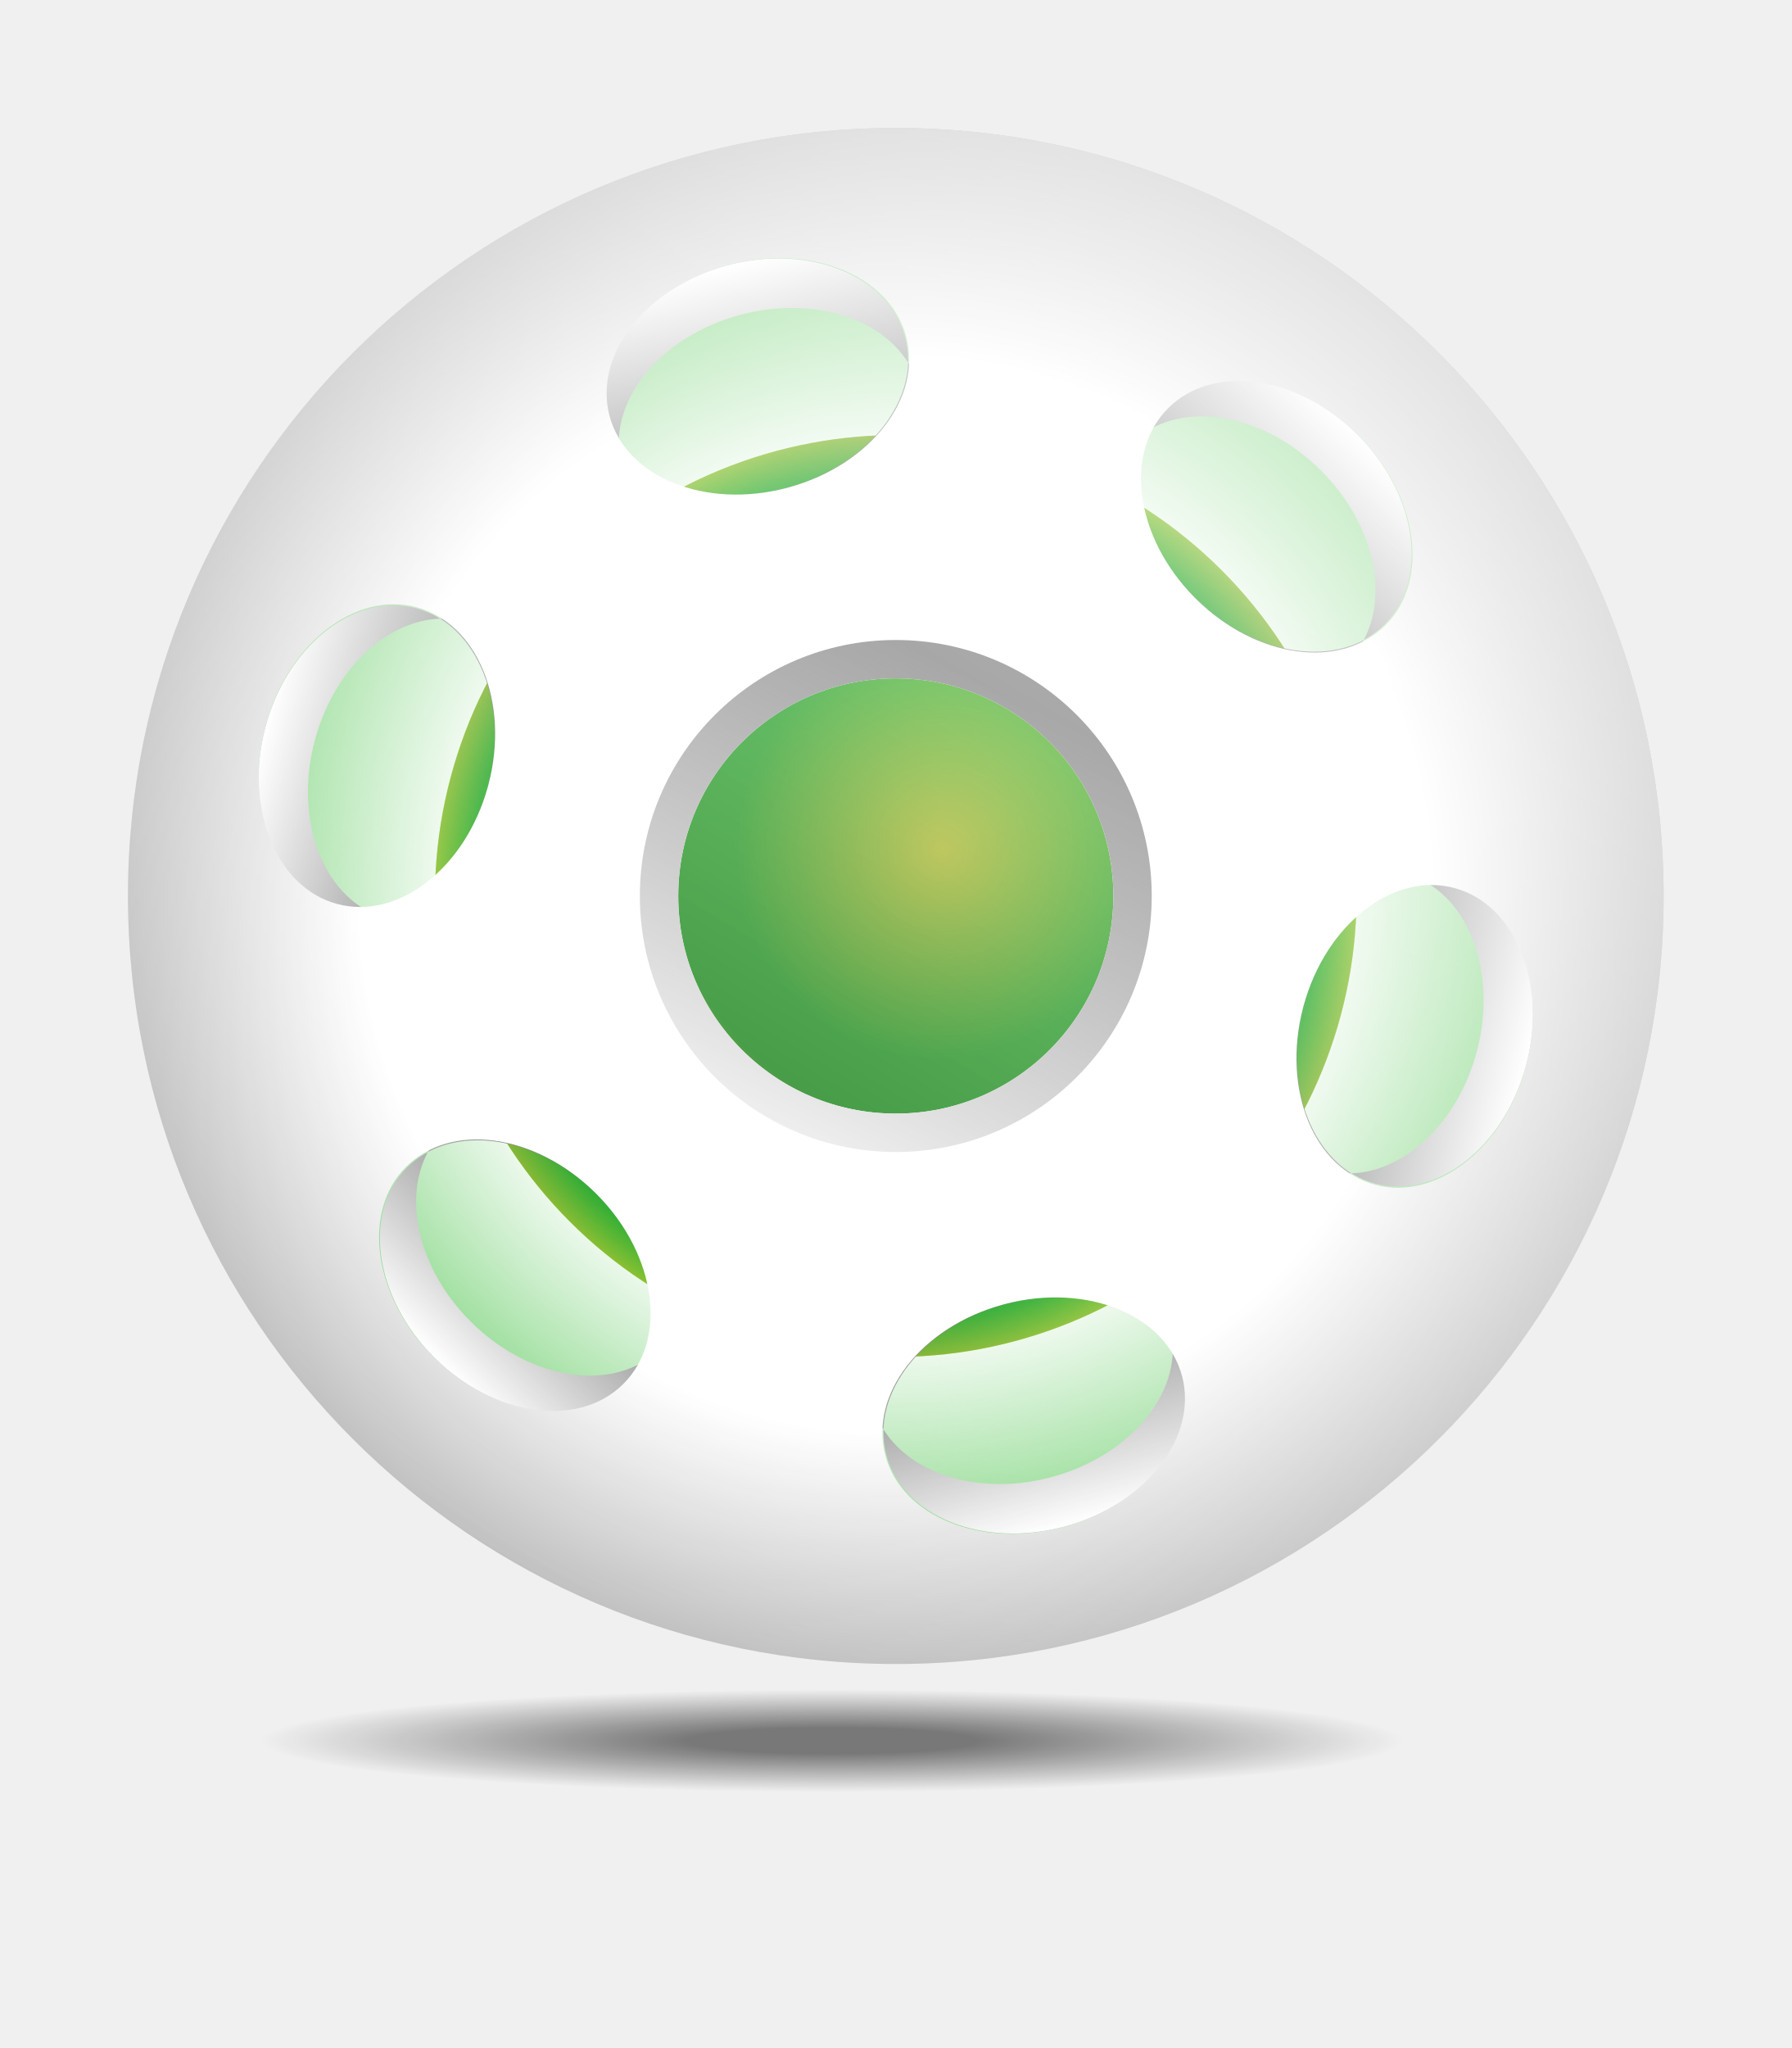
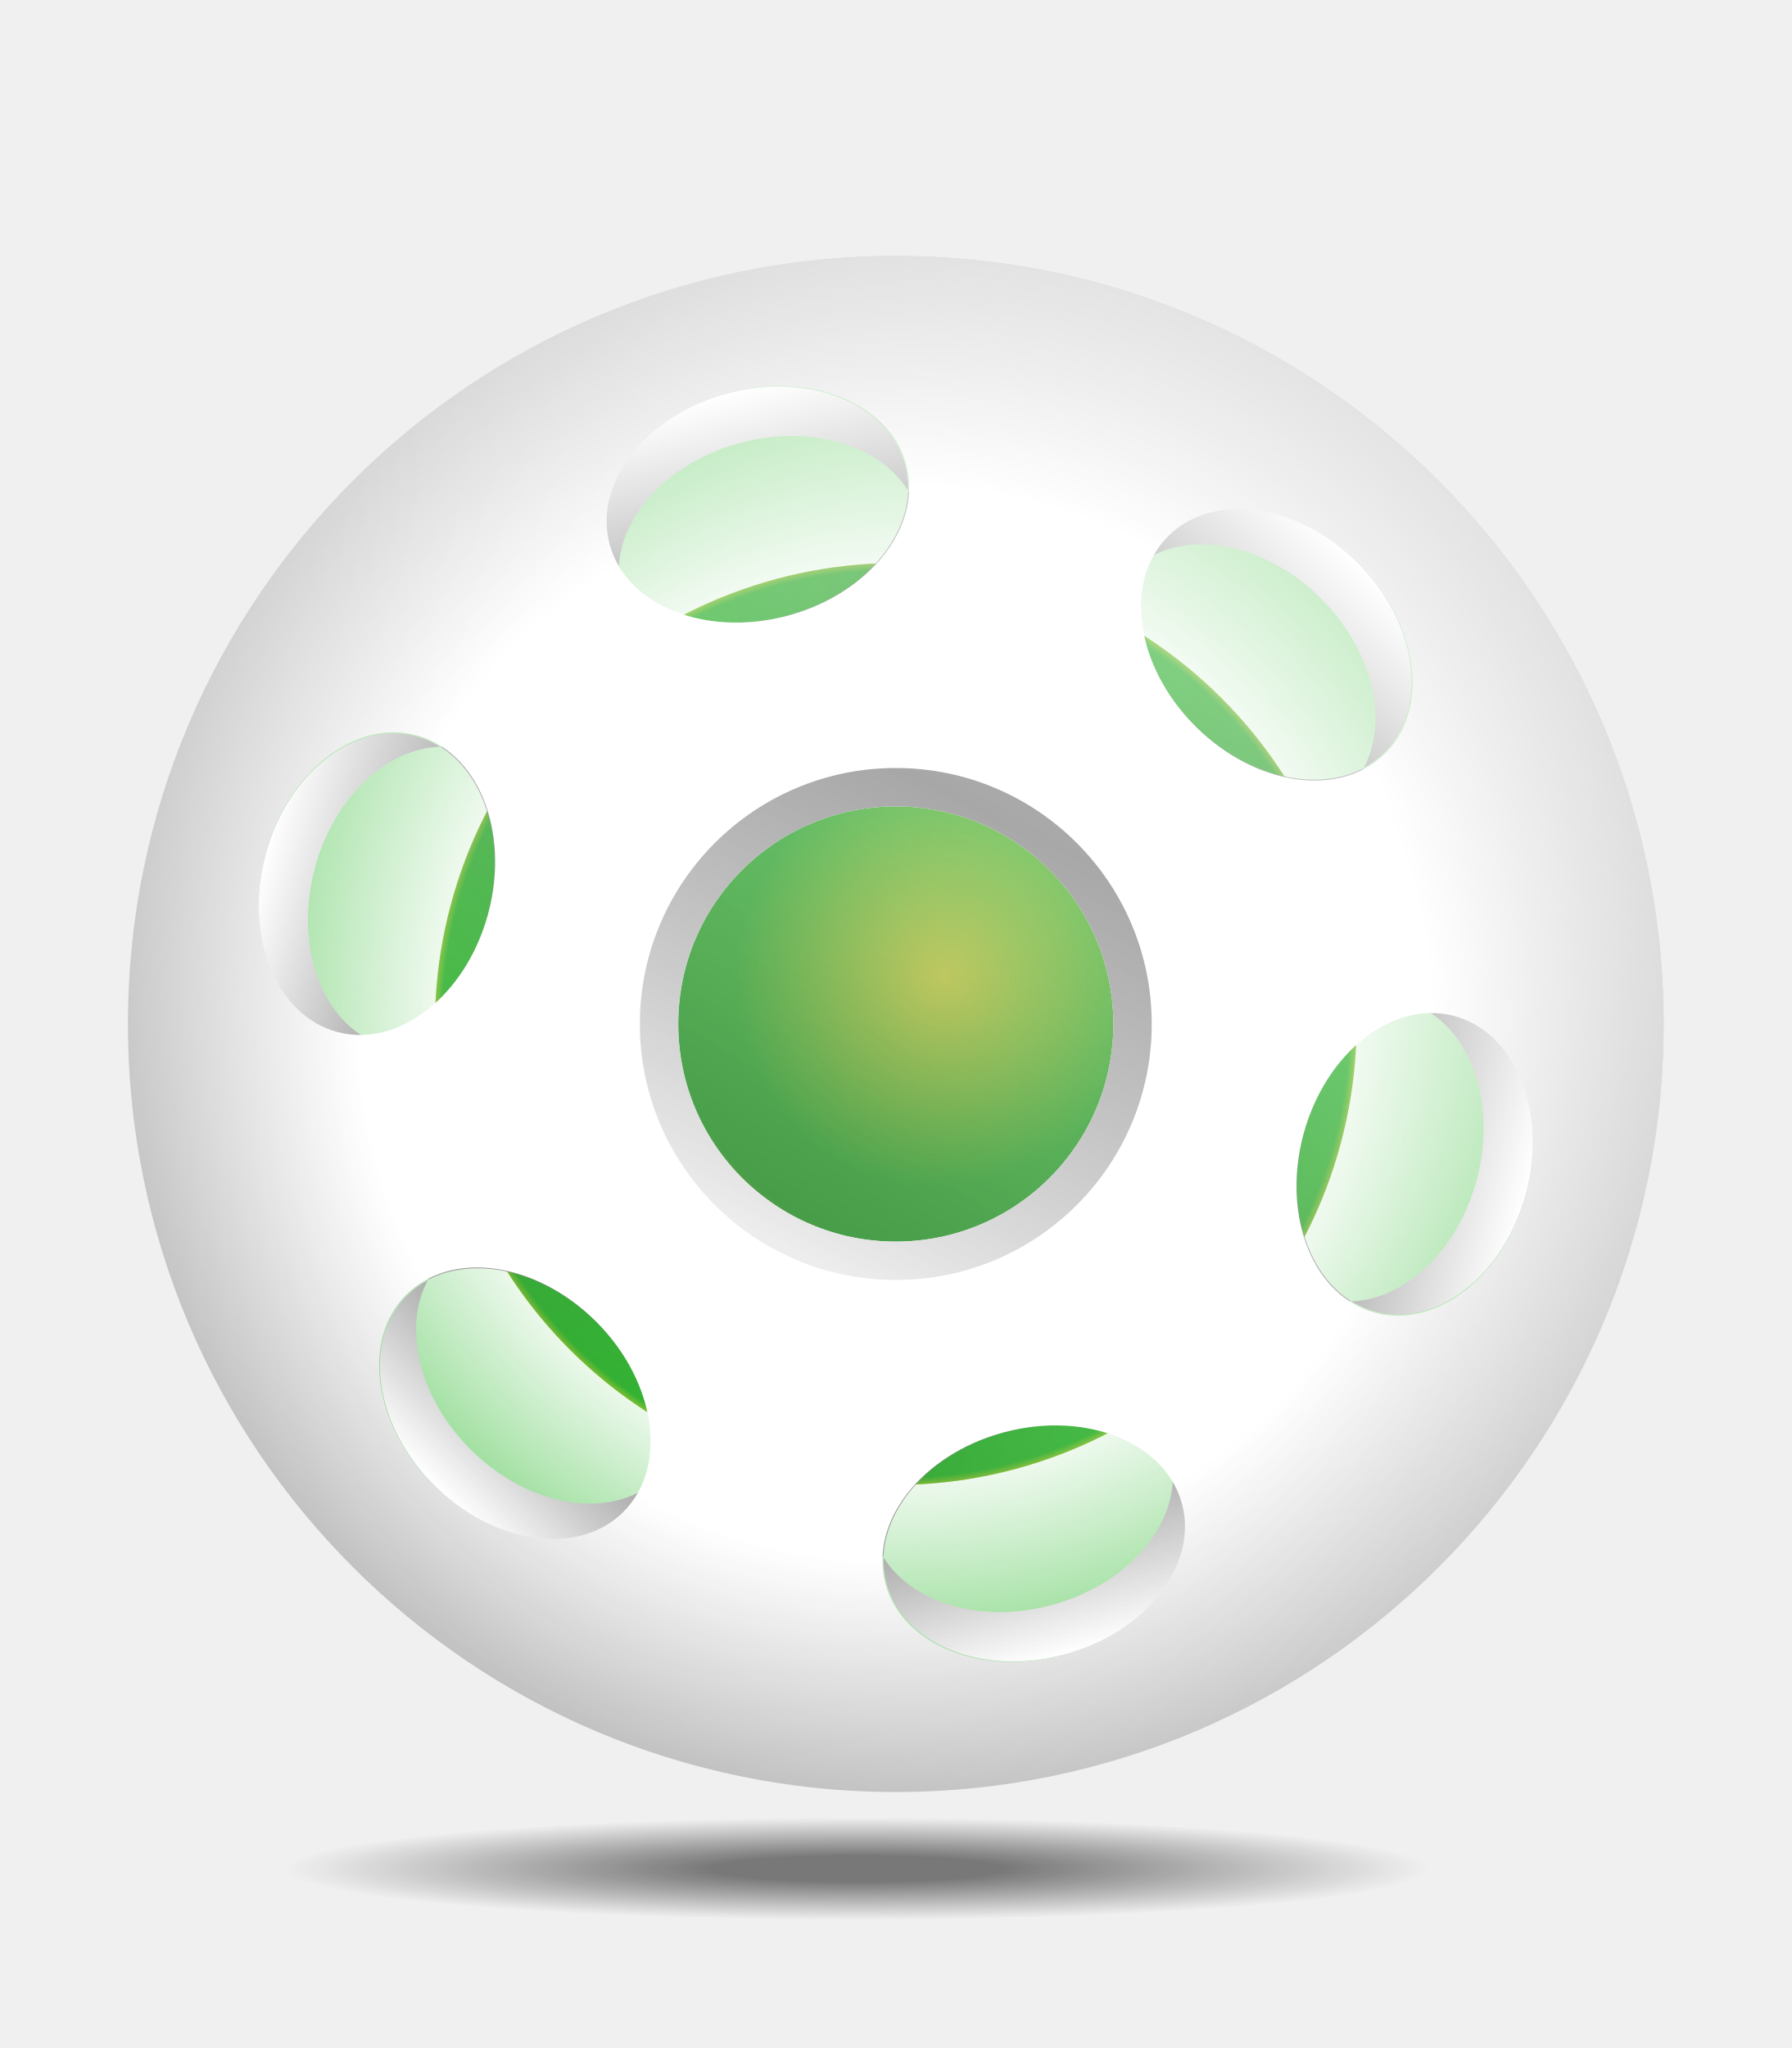
- <svg xmlns="http://www.w3.org/2000/svg" xmlns:xlink="http://www.w3.org/1999/xlink" width="700" height="800" viewBox="0 0 700 800" version="1.1">
-   <style>
- 		.sphere {
- 			color: #fff;
- 		}
- 		.core {
- 			color: #0a0;
- 		}
- 	</style>
+ <svg xmlns="http://www.w3.org/2000/svg" xmlns:xlink="http://www.w3.org/1999/xlink" id="logo" width="700" height="800" viewBox="0 0 700 800" version="1.1" preserveAspectRatio="xMidYMid meet" style="color:#0a0;">
  <defs>
-     <radialGradient id="glow_gradient" class="core">
+     <radialGradient id="glow_gradient">
      <stop offset="55%" stop-color="currentColor" stop-opacity="0" />
      <stop offset="100%" stop-color="currentColor" stop-opacity="0.8" />
    </radialGradient>
    <g id="inner">
-       <circle fill="#fff" cx="350" cy="350" r="298" />
-       <circle fill="url(#glow_gradient)" cx="350" cy="350" r="298" />
+       <circle fill="#fff" cx="350" cy="400" r="298" />
+       <circle fill="url(#glow_gradient)" cx="350" cy="400" r="298" />
    </g>
    <radialGradient id="sphere_gradient">
      <stop offset="70%" stop-color="#fff" />
      <stop offset="100%" stop-color="#bbb" />
    </radialGradient>
    <g id="sphere">
-       <path fill="url(#sphere_gradient)" fill-rule="evenodd" d="M 350,350 m -300, 0 a 300,300 0 1,0 600,0 a 300,300 0 1,0 -600,0 M 350,350 m -85, 0 a 85,85 0 1,0 170,0 a 85,85 0 1,0 -170,0" />
+       <path fill="url(#sphere_gradient)" fill-rule="evenodd" d="M 350,400 m -300, 0 a 300,300 0 1,0 600,0 a 300,300 0 1,0 -600,0 M 350,400 m -85, 0 a 85,85 0 1,0 170,0 a 85,85 0 1,0 -170,0" />
    </g>
-     <radialGradient id="core_edge_gradient" class="core">
+     <radialGradient id="core_edge_gradient">
      <stop offset="0%" stop-color="currentColor" stop-opacity="0" />
      <stop offset="49%" stop-color="currentColor" stop-opacity="0" />
      <stop offset="50%" stop-color="currentColor" stop-opacity="1" />
-       <stop offset="92%" stop-color="currentColor" stop-opacity="1" />
+       <stop offset="98%" stop-color="currentColor" stop-opacity="1" />
      <stop offset="100%" stop-color="currentColor" stop-opacity="0.4" />
    </radialGradient>
-     <radialGradient id="core_radial_gradient" cx="0.55" cy="0.45" r="0.75" class="core">
+     <radialGradient id="core_radial_gradient" cx="0.55" cy="0.45" r="0.75">
      <stop offset="0%" stop-color="currentColor" stop-opacity="0.1" />
      <stop offset="30%" stop-color="currentColor" stop-opacity="1" />
      <stop offset="40%" stop-color="currentColor" stop-opacity="1" />
      <stop offset="50%" stop-color="currentColor" stop-opacity="0" />
    </radialGradient>
-     <linearGradient id="core_linear_gradient" x1="0.6" x2="0" y1="0" y2="1" class="core">
+     <linearGradient id="core_linear_gradient" x1="0.6" x2="0" y1="0" y2="1">
      <stop offset="0%" stop-color="#currentColor" stop-opacity="0" />
      <stop offset="100%" stop-color="#currentColor" stop-opacity="0.5" />
    </linearGradient>
    <g id="core">
      <use xlink:href="#inner" />
-       <circle fill="#cc0" cx="350" cy="350" r="180" />
-       <circle id="core_pulse" fill="url(#core_edge_gradient)" cx="350" cy="350" r="180" />
-       <circle fill="url(#core_radial_gradient)" cx="350" cy="350" r="180" />
-       <circle fill="url(#core_linear_gradient)" cx="350" cy="350" r="180" />
+       <circle fill="#cc0" cx="350" cy="400" r="180" />
+       <circle id="core_pulse" fill="url(#core_edge_gradient)" cx="350" cy="400" r="180" />
+       <circle fill="url(#core_radial_gradient)" cx="350" cy="400" r="180" />
+       <circle fill="url(#core_linear_gradient)" cx="350" cy="400" r="180" />
    </g>
    <linearGradient id="primary_gradient" x1="0.5" x2="0" y1="0" y2="1">
      <stop offset="0%" stop-color="#666" />
      <stop offset="10%" stop-color="#777" />
      <stop offset="100%" stop-color="#fff" />
    </linearGradient>
    <g id="primary_hole">
-       <path fill="url(#primary_gradient)" fill-rule="evenodd" d="M 350,350 m -100, 0 a 100,100 0 1,0 200,0 a 100,100 0 1,0 -200,0 M 350,350 m -85, 0 a 85,85 0 1,0 170,0 a 85,85 0 1,0 -170,0" />
+       <path fill="url(#primary_gradient)" fill-rule="evenodd" d="M 350,400 m -100, 0 a 100,100 0 1,0 200,0 a 100,100 0 1,0 -200,0 M 350,400 m -85, 0 a 85,85 0 1,0 170,0 a 85,85 0 1,0 -170,0" />
    </g>
    <linearGradient id="secondary_gradient" x1="1" x2="0" y1="0" y2="1">
      <stop offset="0%" stop-color="#fff" stop-opacity="1" />
      <stop offset="100%" stop-color="#fff" stop-opacity="0.9" />
    </linearGradient>
    <mask id="secondary_mask">
-       <path fill="#fff" d="M545,350 m -30,0 a 45,60 0 1 1 0 1 z" />
+       <path fill="#fff" d="M545,400 m -30,0 a 45,60 0 1 1 0 1 z" />
    </mask>
    <g id="secondary_hole" mask="url(#secondary_mask)">
      <use xlink:href="#core" />
-       <path fill="url(#secondary_hole_gradient)" fill-rule="evenodd" d="M545,350 m -30,0 a 45,60 0 1 1 0 0.1 M525,350 m -30,0 a 45,60 0 1 1 0 0.1 z" />
+       <path fill="url(#secondary_hole_gradient)" fill-rule="evenodd" d="M545,400 m -30,0 a 45,60 0 1 1 0 0.1 M525,400 m -30,0 a 45,60 0 1 1 0 0.1 z" />
    </g>
    <linearGradient id="secondary_hole_gradient" x1="0" x2="1" y1="0.5" y2="0.5">
      <stop offset="0%" stop-color="#333" />
      <stop offset="100%" stop-color="#fff" />
    </linearGradient>
    <linearGradient id="shine_gradient" x1="0.6" x2="0" y1="0" y2="1">
      <stop offset="0%" stop-color="#fff" stop-opacity="0.6" />
      <stop offset="100%" stop-color="#fff" stop-opacity="0" />
    </linearGradient>
    <radialGradient id="shadow_gradient">
      <stop offset="25%" stop-color="#000" stop-opacity="0.5" />
      <stop offset="100%" stop-color="#000" stop-opacity="0" />
    </radialGradient>
  </defs>
  <g id="jaby_mascot">
    <use xlink:href="#core" />
    <use xlink:href="#sphere" />
    <use xlink:href="#primary_hole" />
    <g id="rotated_sphere">
-       <use xlink:href="#secondary_hole" transform="rotate(15, 350, 350)" />
-       <use xlink:href="#secondary_hole" transform="rotate(75, 350, 350)" />
-       <use xlink:href="#secondary_hole" transform="rotate(135, 350, 350)" />
-       <use xlink:href="#secondary_hole" transform="rotate(195, 350, 350)" />
-       <use xlink:href="#secondary_hole" transform="rotate(255, 350, 350)" />
-       <use xlink:href="#secondary_hole" transform="rotate(315, 350, 350)" />
+       <use xlink:href="#secondary_hole" transform="rotate(15, 350, 400)" />
+       <use xlink:href="#secondary_hole" transform="rotate(75, 350, 400)" />
+       <use xlink:href="#secondary_hole" transform="rotate(135, 350, 400)" />
+       <use xlink:href="#secondary_hole" transform="rotate(195, 350, 400)" />
+       <use xlink:href="#secondary_hole" transform="rotate(255, 350, 400)" />
+       <use xlink:href="#secondary_hole" transform="rotate(315, 350, 400)" />
    </g>
-     <circle fill="url(#shine_gradient)" cx="350" cy="350" r="300" />
+     <circle fill="url(#shine_gradient)" cx="350" cy="400" r="300" />
  </g>
-   <ellipse fill="url(#shadow_gradient)" cx="325" cy="680" rx="225" ry="20" />
+   <ellipse fill="url(#shadow_gradient)" cx="335" cy="730" rx="225" ry="20" />
</svg>
